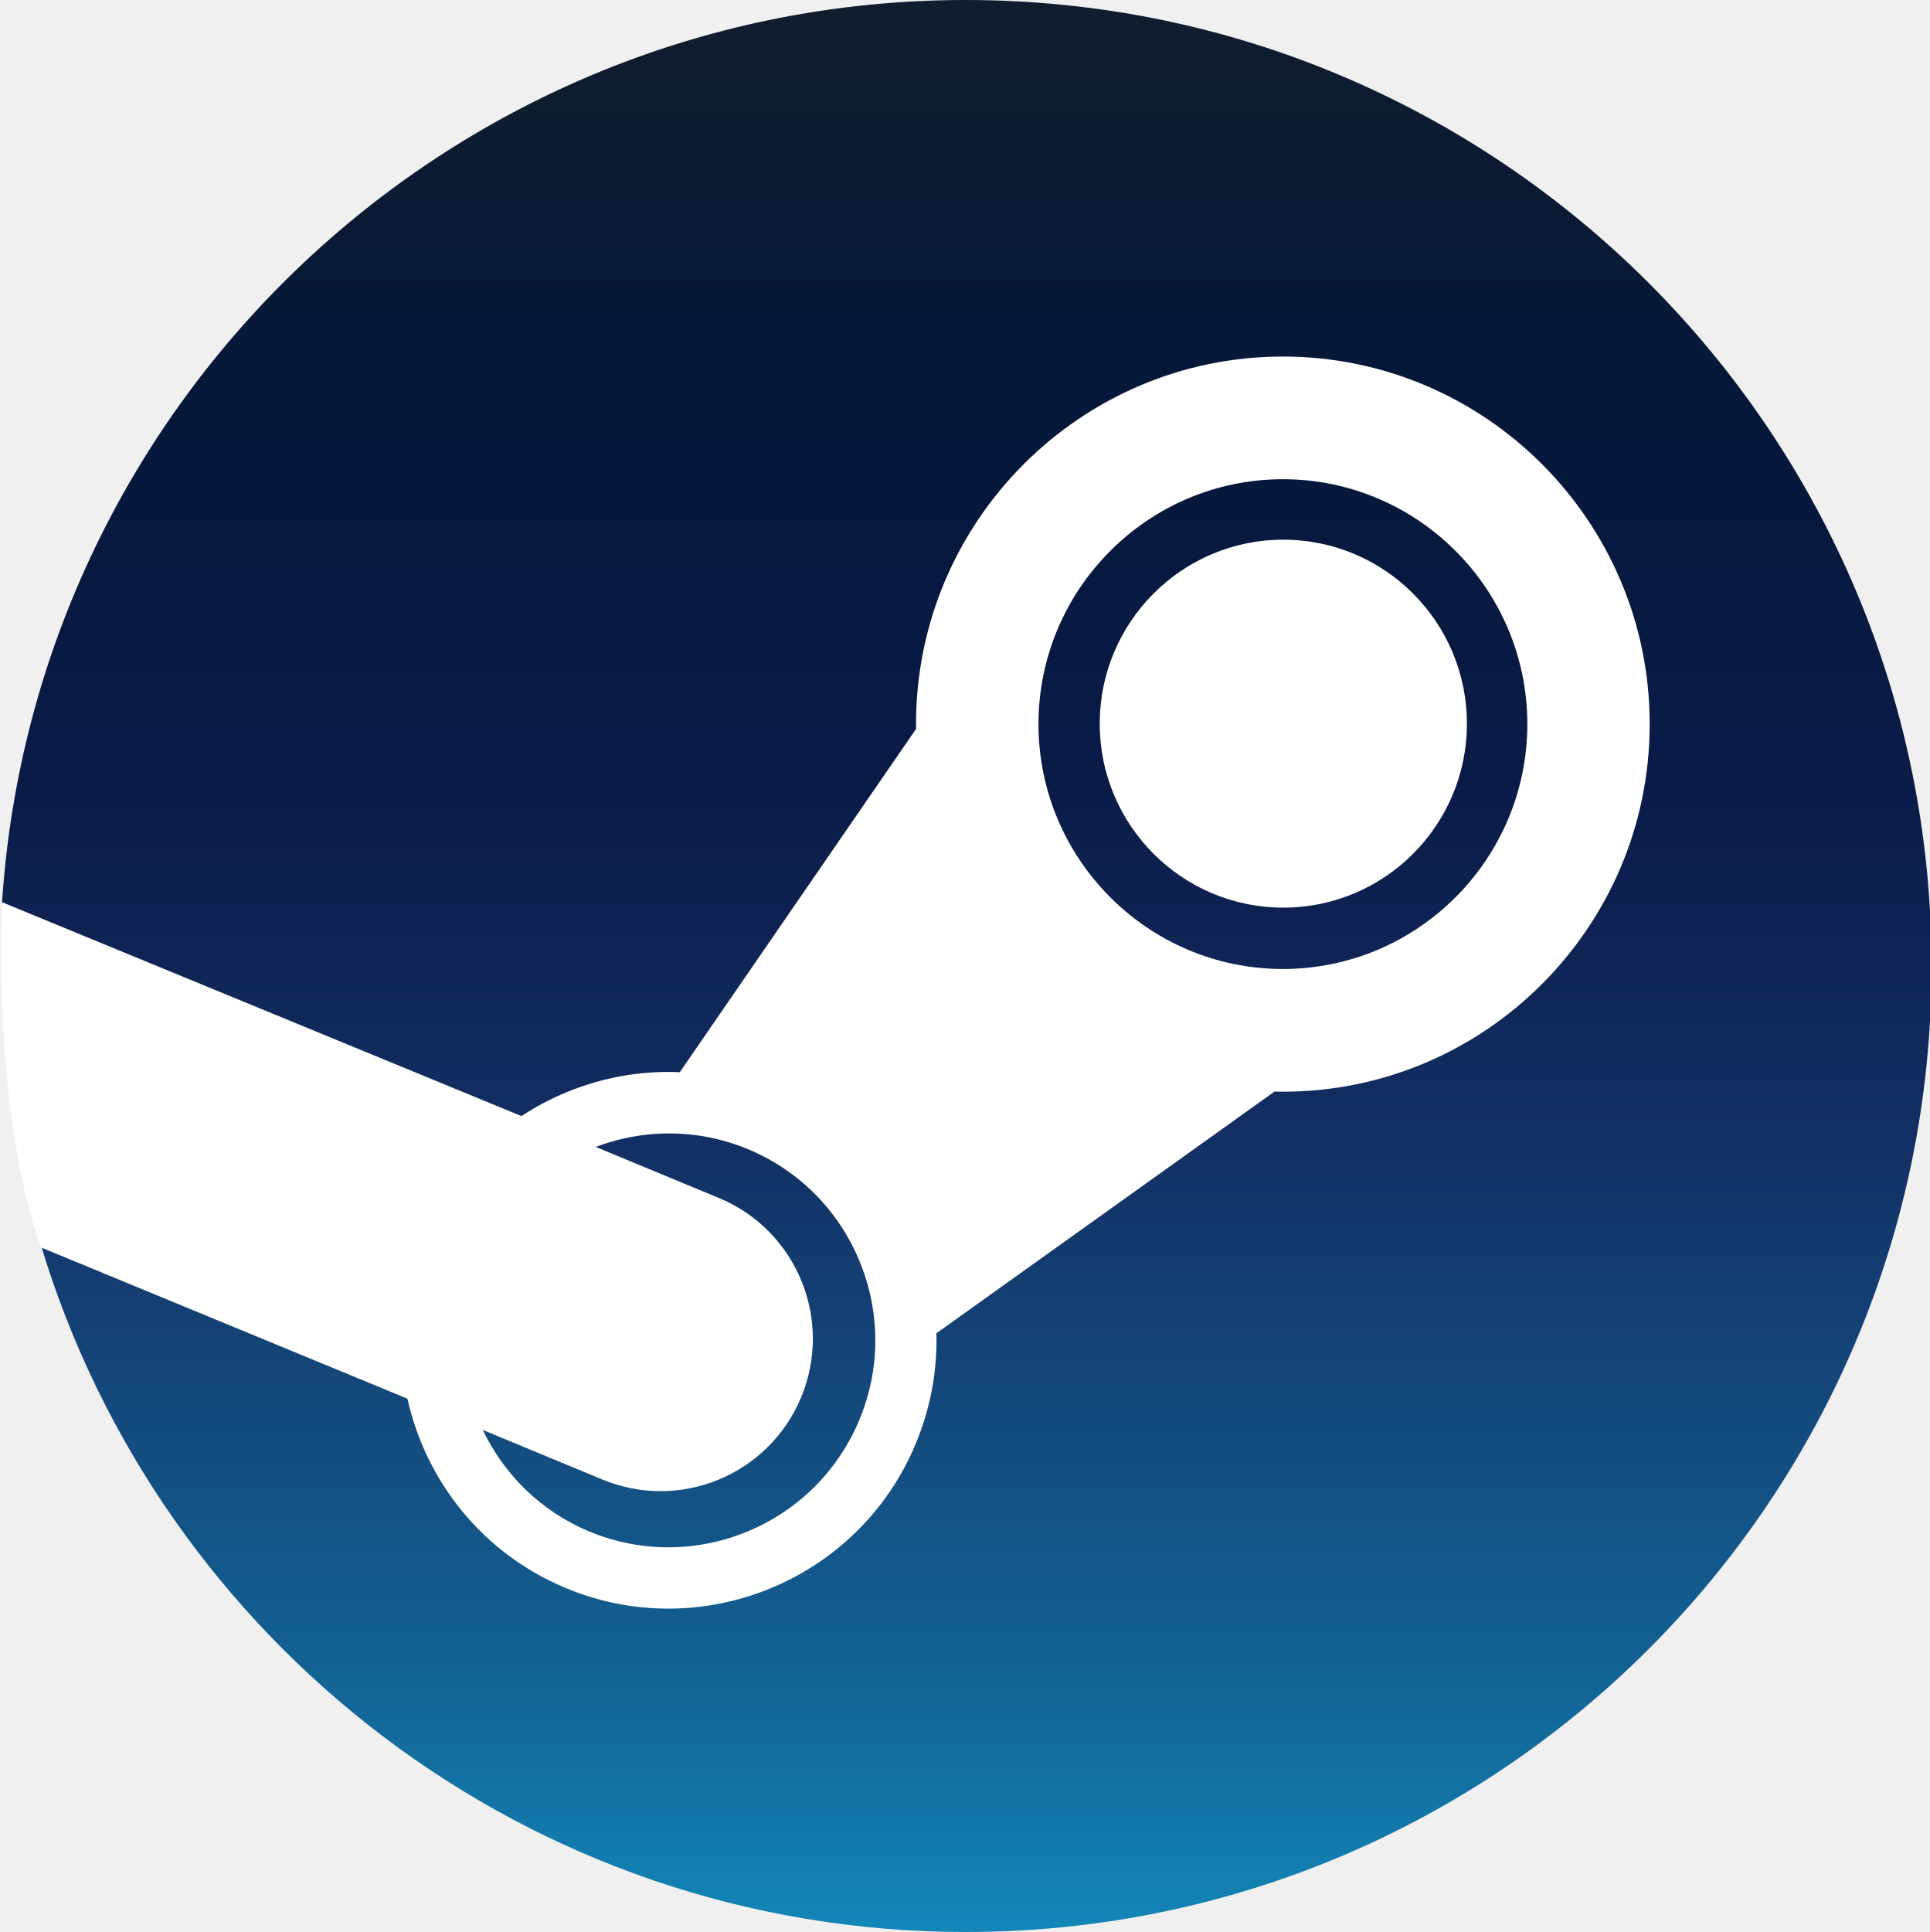
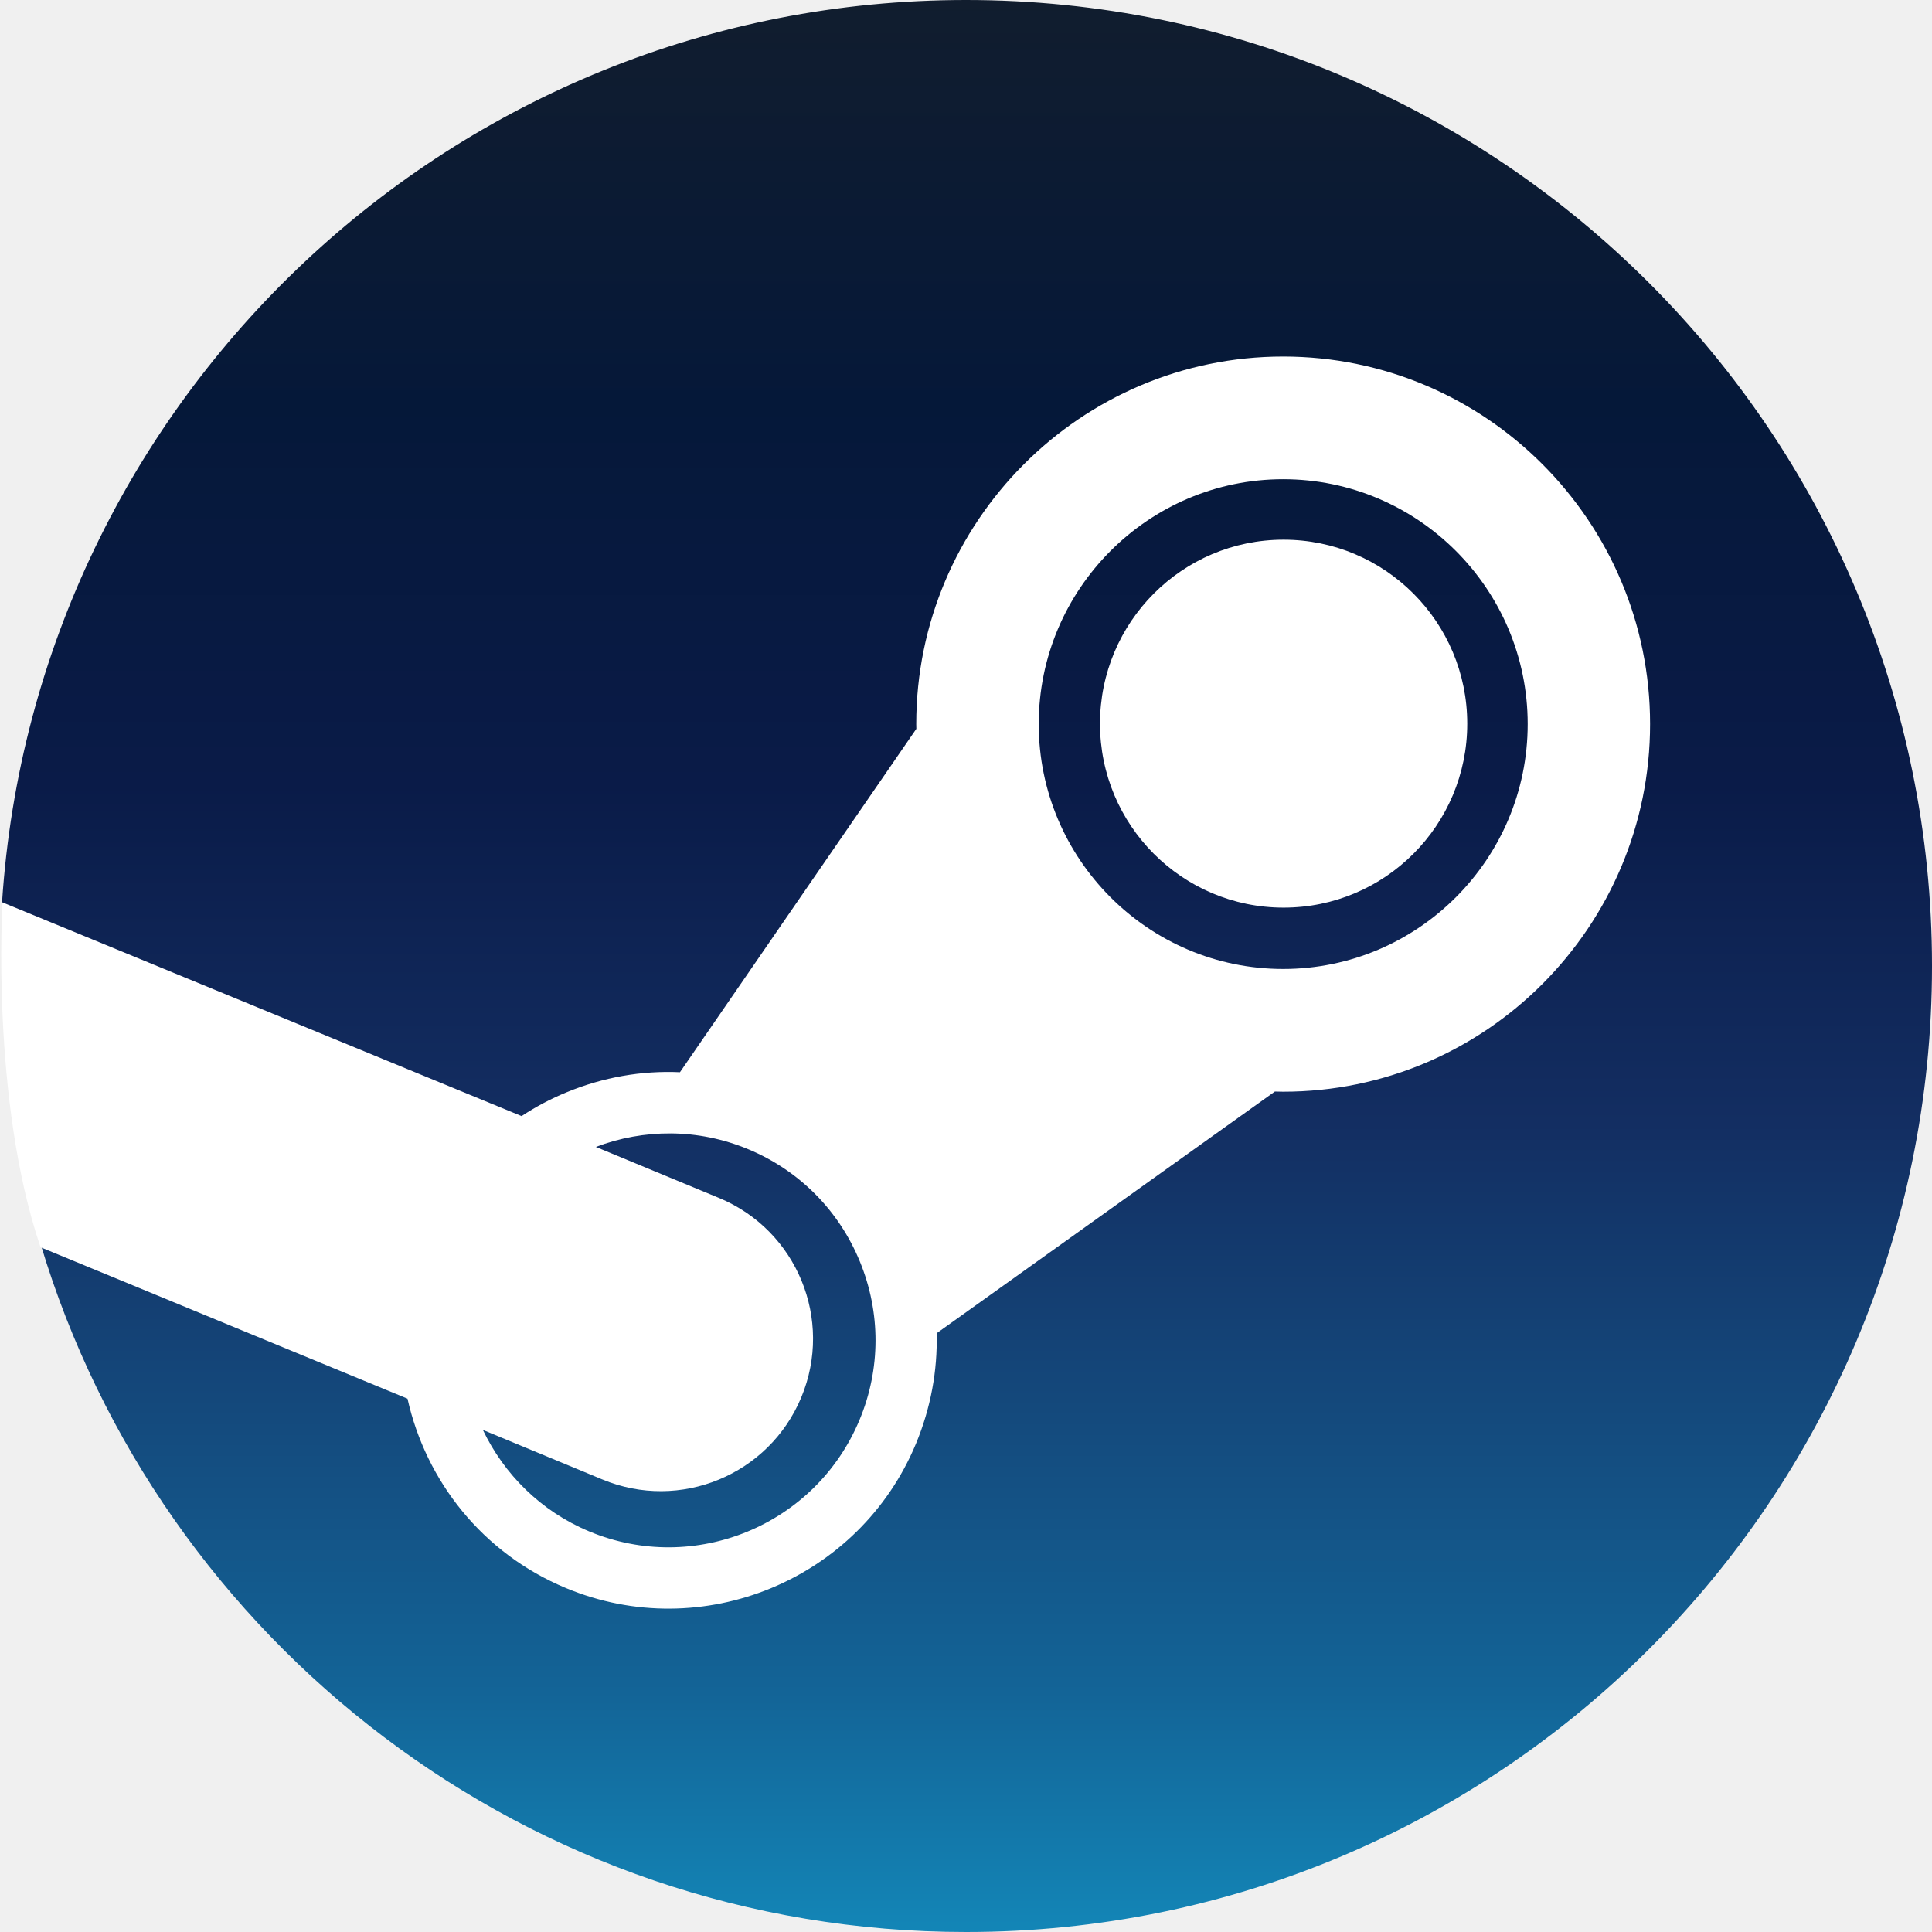
- <svg xmlns="http://www.w3.org/2000/svg" version="1.1" viewbox="0 0 233 233">
+ <svg xmlns="http://www.w3.org/2000/svg" version="1.1" viewBox="0 0 233 233">
  <defs>
    <linearGradient id="a" x2="50%" x1="50%" y2="100%">
      <stop stop-color="#111D2E" offset="0" />
      <stop stop-color="#051839" offset=".212" />
      <stop stop-color="#0A1B48" offset=".407" />
      <stop stop-color="#132E62" offset=".581" />
      <stop stop-color="#144B7E" offset=".738" />
      <stop stop-color="#136497" offset=".873" />
      <stop stop-color="#1387B8" offset="1" />
    </linearGradient>
  </defs>
  <path fill="url(#a)" d="m4.891 150.01c14.393 48.01 58.916 82.99 111.61 82.99 64.34 0 116.5-52.16 116.5-116.5 0-64.341-52.16-116.5-116.5-116.5-61.741 0-112.26 48.029-116.25 108.76 7.539 12.66 10.481 20.49 4.641 41.25z" />
  <path fill="#fff" d="m110.5 87.322c0 0.196 0 0.392 0.01 0.576l-28.508 41.412c-4.618-0.21-9.252 0.6-13.646 2.41-1.937 0.79-3.752 1.76-5.455 2.88l-62.599-25.77c0 0-1.448 23.83 4.588 41.59l44.254 18.26c2.222 9.93 9.034 18.64 19.084 22.83 16.443 6.87 35.402-0.96 42.242-17.41 1.78-4.3 2.61-8.81 2.49-13.31l40.79-29.15c0.33 0.01 0.67 0.02 1 0.02 24.41 0 44.25-19.9 44.25-44.338 0-24.44-19.84-44.322-44.25-44.322-24.4 0-44.25 19.882-44.25 44.322zm-6.84 83.918c-5.294 12.71-19.9 18.74-32.596 13.45-5.857-2.44-10.279-6.91-12.83-12.24l14.405 5.97c9.363 3.9 20.105-0.54 23.997-9.9 3.904-9.37-0.525-20.13-9.883-24.03l-14.891-6.17c5.746-2.18 12.278-2.26 18.381 0.28 6.153 2.56 10.927 7.38 13.457 13.54s2.52 12.96-0.04 19.1m51.09-54.38c-16.25 0-29.48-13.25-29.48-29.538 0-16.275 13.23-29.529 29.48-29.529 16.26 0 29.49 13.254 29.49 29.529 0 16.288-13.23 29.538-29.49 29.538m-22.09-29.583c0-12.253 9.92-22.191 22.14-22.191 12.23 0 22.15 9.938 22.15 22.191 0 12.254-9.92 22.183-22.15 22.183-12.22 0-22.14-9.929-22.14-22.183z" />
</svg>
